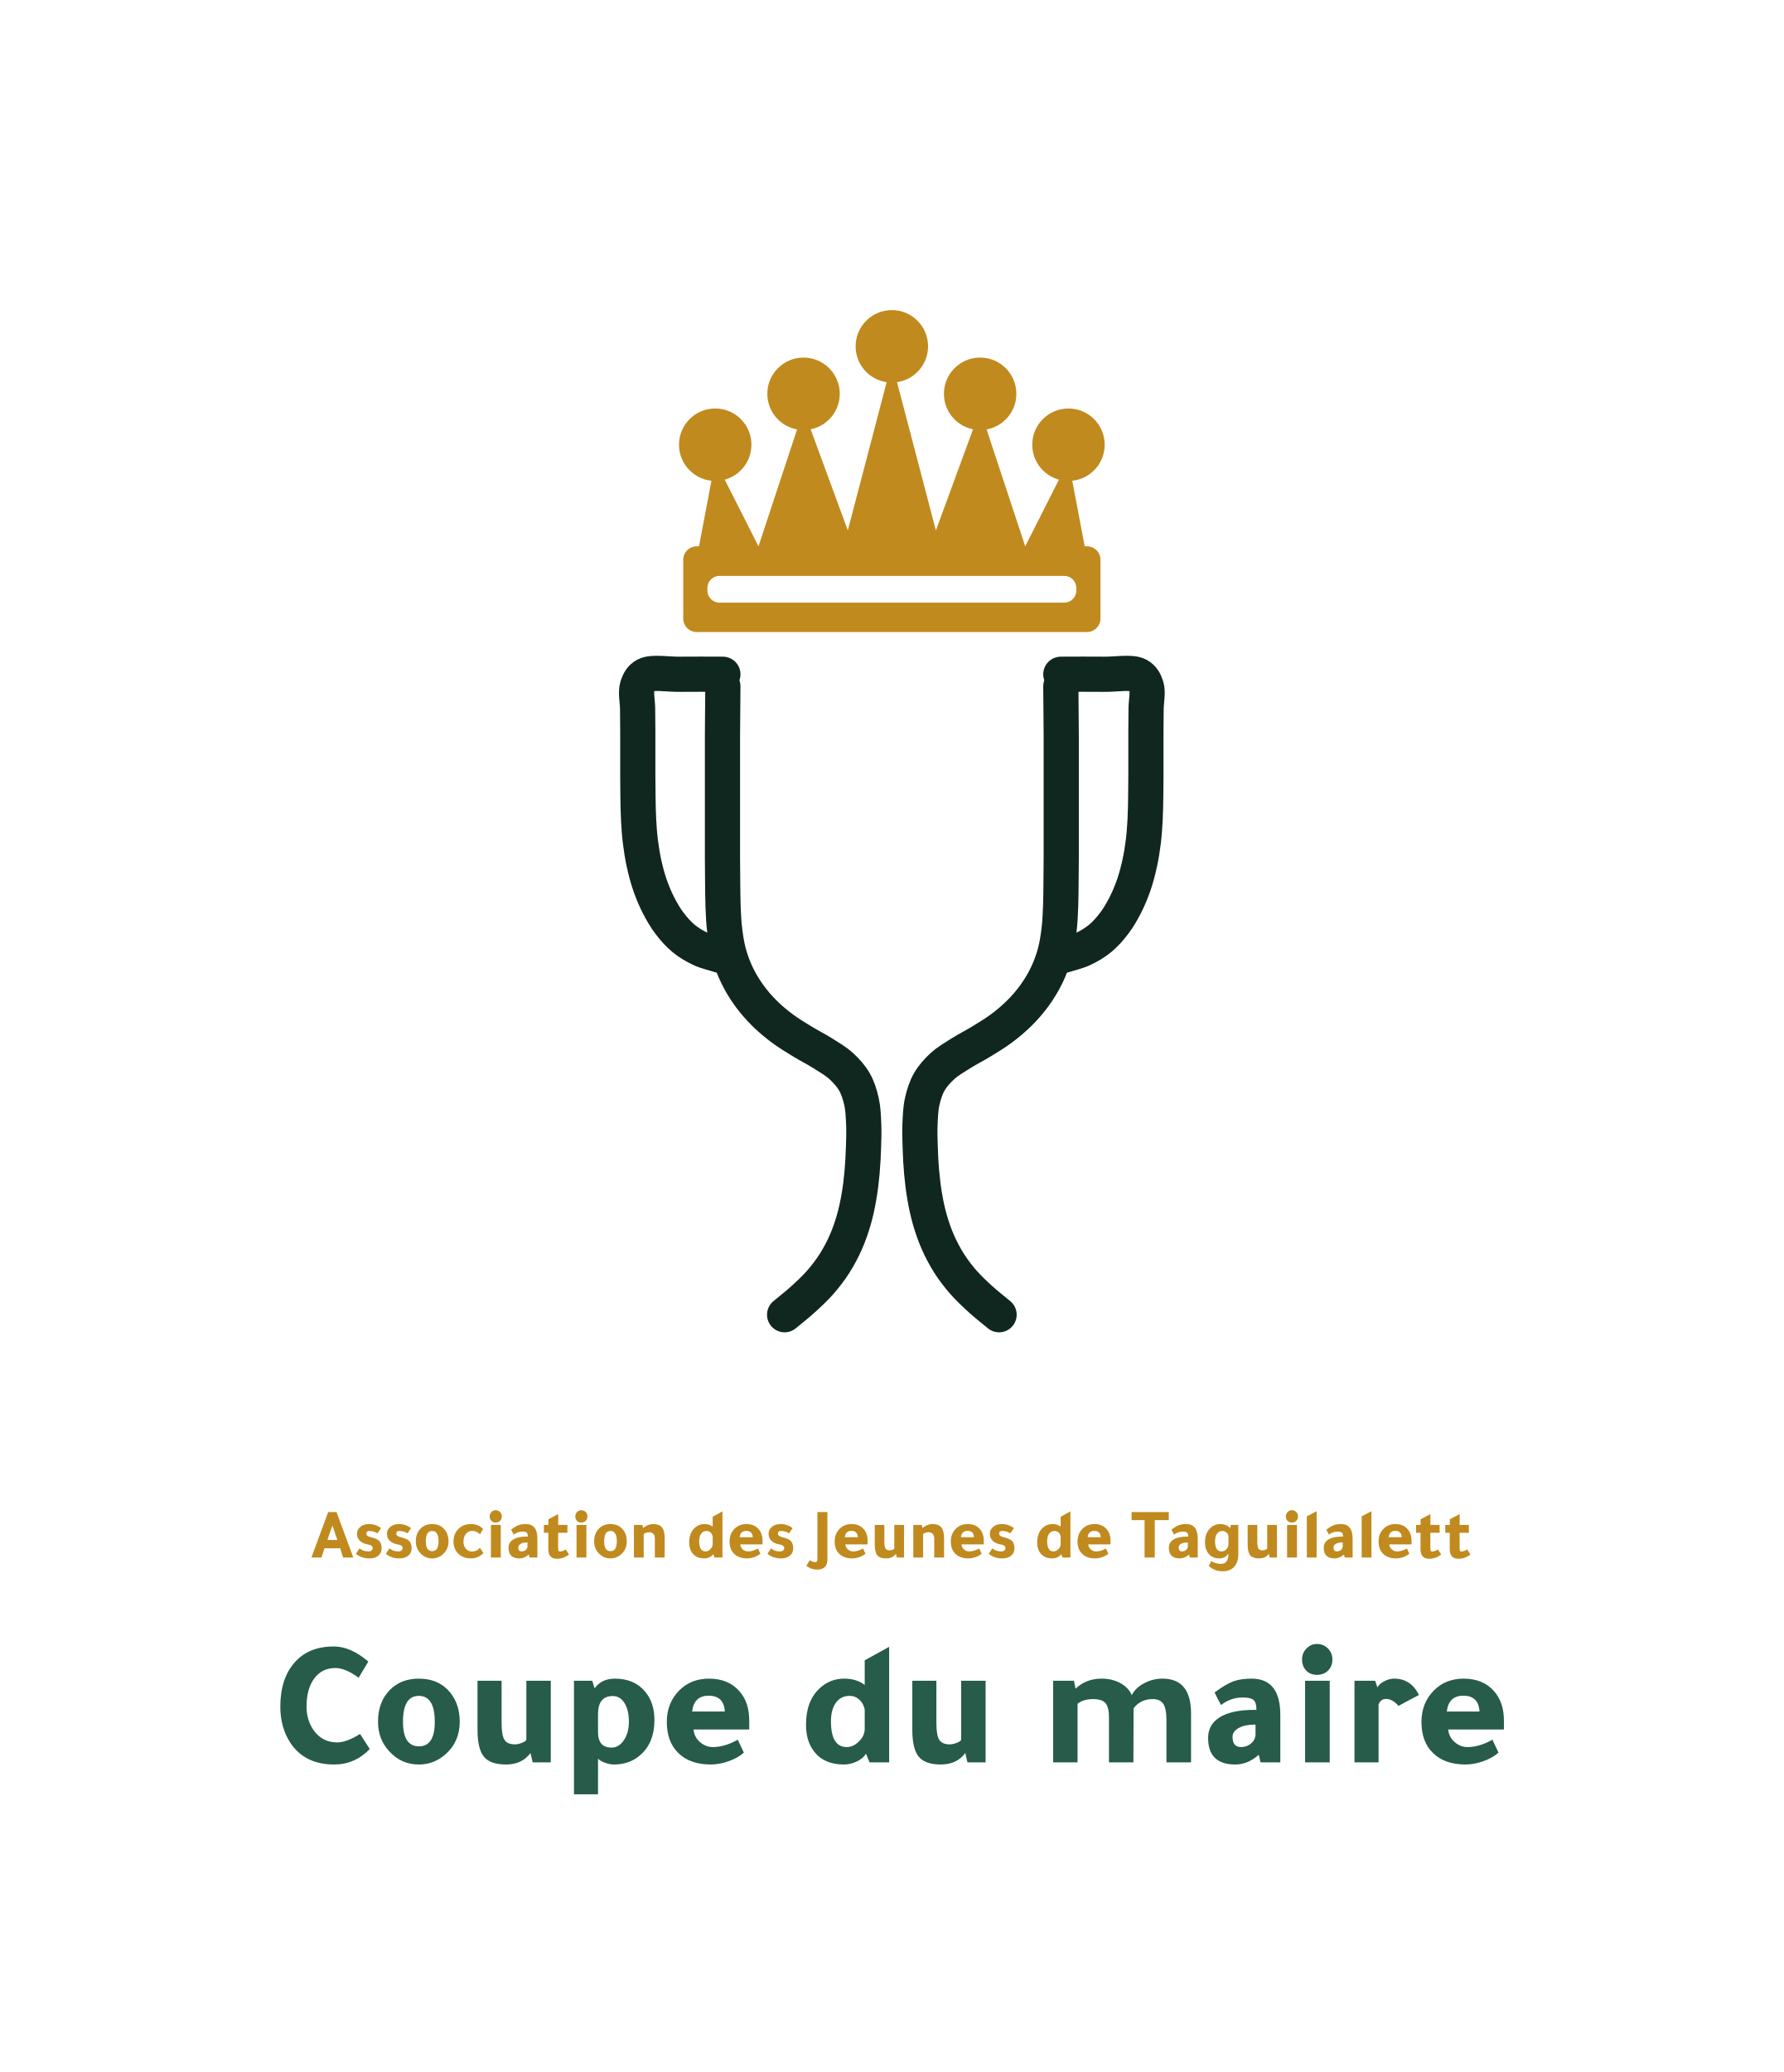
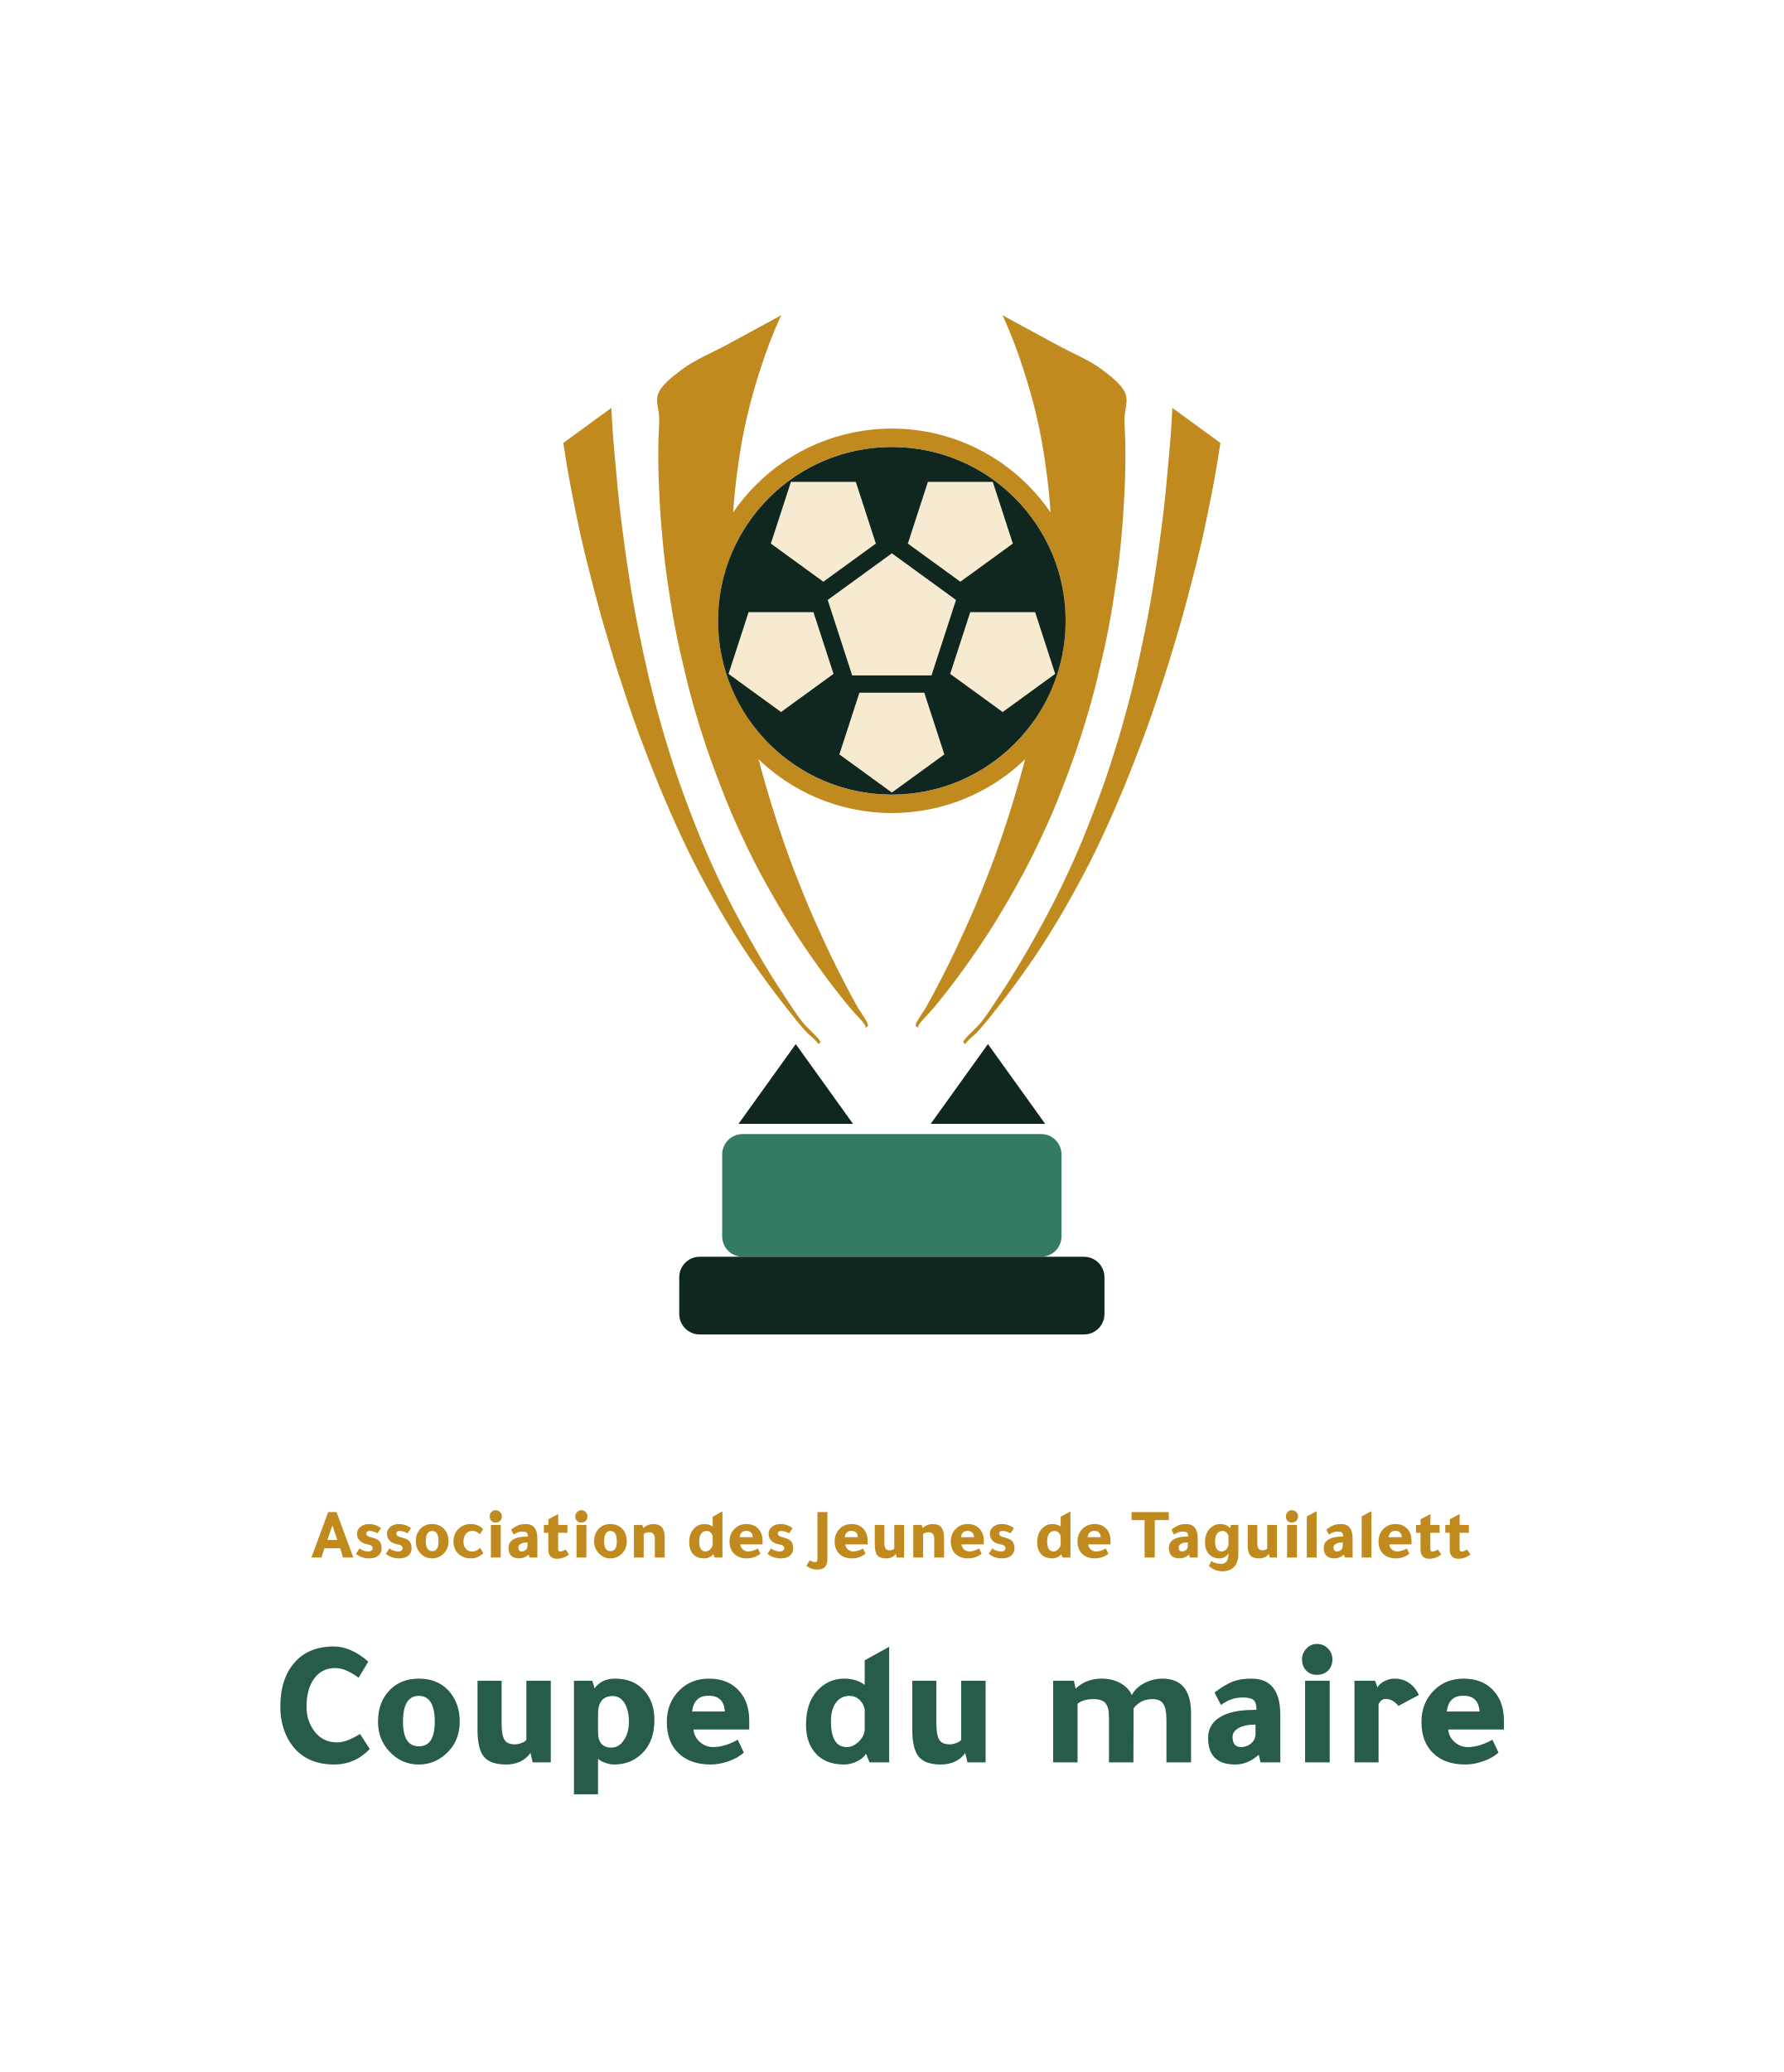
<svg xmlns="http://www.w3.org/2000/svg" viewBox="0 0 834.26 968.88" width="834.26" height="968.88" role="img" aria-label="Coupe du maire de Taguilalett">
  <g transform="translate(161.13 128) scale(1)">
-     <path fill="none" stroke="#10271f" stroke-width="16.46" stroke-linecap="round" stroke-linejoin="round" d="M 176.97,192.94 C 176.94,196.77 176.91,200.6 176.87,204.42 C 176.84,208.22 176.8,212 176.78,215.8 C 176.76,219.62 176.78,223.45 176.78,227.28 C 176.78,231.11 176.78,234.93 176.78,238.76 C 176.78,242.59 176.78,246.42 176.78,250.24 C 176.78,254.04 176.78,257.82 176.78,261.62 C 176.78,265.44 176.76,269.27 176.78,273.1 C 176.8,276.93 176.83,280.77 176.87,284.58 C 176.92,288.36 176.91,292.12 177.06,295.87 C 177.22,299.61 177.36,303.38 177.82,307.06 C 178.27,310.72 178.83,314.38 179.79,317.88 C 180.75,321.34 182.01,324.73 183.55,327.95 C 185.11,331.19 187,334.33 189.11,337.27 C 191.23,340.23 193.66,343.04 196.26,345.64 C 198.87,348.25 201.75,350.66 204.72,352.88 C 207.71,355.12 210.95,357.05 214.13,359 C 217.29,360.94 220.66,362.6 223.73,364.55 C 226.7,366.44 229.8,368.2 232.29,370.48 C 234.7,372.67 236.92,375.15 238.5,377.91 C 240.09,380.67 241.07,383.84 241.79,387.04 C 242.55,390.38 242.67,394 242.83,397.57 C 242.99,401.25 242.86,405.03 242.73,408.77 C 242.61,412.53 242.42,416.3 242.08,420.06 C 241.73,423.83 241.31,427.63 240.66,431.35 C 240.02,435.06 239.26,438.76 238.22,442.36 C 237.18,445.94 235.96,449.49 234.45,452.9 C 232.95,456.3 231.18,459.65 229.19,462.78 C 227.2,465.89 224.94,468.84 222.51,471.62 C 220.05,474.42 217.28,477 214.51,479.52 C 211.73,482.05 208.74,484.35 205.85,486.77" />
-     <path fill="none" stroke="#10271f" stroke-width="16.46" stroke-linecap="round" stroke-linejoin="round" d="M 176.97,187.29 C 170.23,187.29 163.09,187.2 156.74,187.29 C 151.1,187.38 144.03,186.03 140.75,187.76 C 138.67,188.86 137.67,190.78 136.98,192.94 C 136.1,195.69 137.04,199.83 137.08,203.29 C 137.11,206.76 137.15,210.26 137.17,213.73 C 137.19,217.19 137.17,220.62 137.17,224.08 C 137.17,227.55 137.15,231.05 137.17,234.53 C 137.19,237.98 137.2,241.42 137.26,244.87 C 137.33,248.35 137.36,251.86 137.55,255.32 C 137.73,258.75 137.97,262.17 138.39,265.57 C 138.82,268.98 139.35,272.38 140.09,275.73 C 140.82,279.09 141.7,282.47 142.82,285.71 C 143.93,288.93 145.23,292.1 146.77,295.12 C 148.3,298.12 150.02,301.12 152.04,303.77 C 154.01,306.38 156.24,308.9 158.72,310.92 C 161.14,312.9 163.89,314.51 166.71,315.81 C 169.54,317.12 172.67,317.76 175.65,318.73" />
-     <path fill="none" stroke="#10271f" stroke-width="16.46" stroke-linecap="round" stroke-linejoin="round" d="M 335.03,192.94 C 335.06,196.77 335.09,200.6 335.13,204.42 C 335.16,208.22 335.2,212 335.22,215.8 C 335.24,219.62 335.22,223.45 335.22,227.28 C 335.22,231.11 335.22,234.93 335.22,238.76 C 335.22,242.59 335.22,246.42 335.22,250.24 C 335.22,254.04 335.22,257.82 335.22,261.62 C 335.22,265.44 335.24,269.27 335.22,273.1 C 335.2,276.93 335.17,280.77 335.13,284.58 C 335.08,288.36 335.09,292.12 334.94,295.87 C 334.78,299.61 334.64,303.38 334.18,307.06 C 333.73,310.72 333.17,314.38 332.21,317.88 C 331.25,321.34 329.99,324.73 328.45,327.95 C 326.89,331.19 325,334.33 322.89,337.27 C 320.77,340.23 318.34,343.04 315.74,345.64 C 313.13,348.25 310.25,350.66 307.28,352.88 C 304.29,355.12 301.05,357.05 297.87,359 C 294.71,360.94 291.34,362.6 288.27,364.55 C 285.3,366.44 282.2,368.2 279.71,370.48 C 277.3,372.67 275.08,375.15 273.5,377.91 C 271.91,380.67 270.93,383.84 270.21,387.04 C 269.45,390.38 269.33,394 269.17,397.57 C 269.01,401.25 269.14,405.03 269.27,408.77 C 269.39,412.53 269.58,416.3 269.92,420.06 C 270.27,423.83 270.69,427.63 271.34,431.35 C 271.98,435.06 272.74,438.76 273.78,442.36 C 274.82,445.94 276.04,449.49 277.55,452.9 C 279.05,456.3 280.82,459.65 282.81,462.78 C 284.8,465.89 287.06,468.84 289.49,471.62 C 291.95,474.42 294.72,477 297.49,479.52 C 300.27,482.05 303.26,484.35 306.15,486.77" />
-     <path fill="none" stroke="#10271f" stroke-width="16.46" stroke-linecap="round" stroke-linejoin="round" d="M 335.03,187.29 C 341.77,187.29 348.91,187.2 355.26,187.29 C 360.9,187.38 367.97,186.03 371.25,187.76 C 373.33,188.86 374.33,190.78 375.02,192.94 C 375.9,195.69 374.96,199.83 374.92,203.29 C 374.89,206.76 374.85,210.26 374.83,213.73 C 374.81,217.19 374.83,220.62 374.83,224.08 C 374.83,227.55 374.85,231.05 374.83,234.53 C 374.81,237.98 374.8,241.42 374.74,244.87 C 374.67,248.35 374.64,251.86 374.45,255.32 C 374.27,258.75 374.03,262.17 373.61,265.57 C 373.18,268.98 372.65,272.38 371.91,275.73 C 371.18,279.09 370.3,282.47 369.18,285.71 C 368.07,288.93 366.77,292.1 365.23,295.12 C 363.7,298.12 361.98,301.12 359.96,303.77 C 357.99,306.38 355.76,308.9 353.28,310.92 C 350.86,312.9 348.11,314.51 345.29,315.81 C 342.46,317.12 339.33,317.76 336.35,318.73" />
-     <path fill="#c08a1e" d="M 164.74,133.1 L 173.39,87.47 L 193.62,127.46 L 214.7,63.67 L 235.4,120.02 L 256,41.46 L 276.6,120.02 L 297.3,63.67 L 318.38,127.46 L 338.61,87.47 L 347.26,133.1 Z" />
-     <path fill="#c08a1e" d="M 173.39,63.01 a 16.94,16.94 0 1 1 -0.01,0 Z" />
-     <path fill="#c08a1e" d="M 214.7,39.2 a 16.94,16.94 0 1 1 -0.01,0 Z" />
-     <path fill="#c08a1e" d="M 256,17 a 16.94,16.94 0 1 1 -0.01,0 Z" />
-     <path fill="#c08a1e" d="M 297.3,39.2 a 16.94,16.94 0 1 1 -0.01,0 Z" />
-     <path fill="#c08a1e" d="M 338.61,63.01 a 16.94,16.94 0 1 1 -0.01,0 Z" />
-     <path fill="#c08a1e" fill-rule="evenodd" d="M 164.74,127.46 H 347.26 A 6.3,6.3 0 0 1 353.57,133.76 V 161.23 A 6.3,6.3 0 0 1 347.26,167.54 H 164.74 A 6.3,6.3 0 0 1 158.43,161.23 V 133.76 A 6.3,6.3 0 0 1 164.74,127.46 Z M 175.37,141.29 A 5.65,5.65 0 0 0 169.72,146.93 V 148.15 A 5.65,5.65 0 0 0 175.37,153.8 H 336.63 A 5.65,5.65 0 0 0 342.28,148.15 V 146.93 A 5.65,5.65 0 0 0 336.63,141.29 Z" />
+     <path fill="#c08a1e" d="M 125.96,61.9 L 102.34,79.11 C 102.95,82.93 103.51,86.76 104.16,90.58 C 104.81,94.41 105.53,98.23 106.26,102.06 C 107,105.88 107.76,109.71 108.56,113.53 C 109.36,117.36 110.17,121.18 111.04,125 C 111.92,128.83 112.86,132.66 113.82,136.48 C 114.77,140.31 115.78,144.13 116.78,147.95 C 117.79,151.78 118.77,155.61 119.84,159.43 C 120.91,163.26 122.06,167.08 123.19,170.9 C 124.32,174.73 125.44,178.56 126.63,182.37 C 127.83,186.21 129.1,190.03 130.36,193.85 C 131.62,197.68 132.86,201.51 134.18,205.32 C 135.51,209.15 136.88,212.98 138.29,216.8 C 139.72,220.63 141.2,224.45 142.69,228.27 C 144.19,232.1 145.71,235.93 147.28,239.75 C 148.86,243.58 150.49,247.4 152.16,251.22 C 153.84,255.05 155.54,258.88 157.32,262.69 C 159.11,266.53 160.95,270.36 162.87,274.17 C 164.8,278.01 166.83,281.83 168.89,285.64 C 170.97,289.48 173.09,293.31 175.3,297.12 C 177.52,300.96 179.81,304.79 182.18,308.59 C 184.59,312.44 187.06,316.26 189.64,320.06 C 192.26,323.91 194.98,327.74 197.77,331.54 C 200.59,335.39 203.47,339.22 206.47,343.01 C 209.52,346.87 213.35,351.75 215.94,354.49 C 217.52,356.17 218.99,357.23 220.05,358.31 C 220.76,359.04 221.2,359.59 221.77,360.22 C 222.02,359.9 222.55,359.74 222.53,359.27 C 222.49,357.73 216.71,353.13 214.02,349.71 C 211.22,346.13 208.65,342.08 206.09,338.23 C 203.55,334.43 201.1,330.6 198.73,326.76 C 196.38,322.95 194.14,319.12 191.94,315.28 C 189.75,311.47 187.61,307.65 185.53,303.81 C 183.47,300 181.44,296.18 179.51,292.33 C 177.59,288.53 175.75,284.7 173.96,280.86 C 172.18,277.05 170.44,273.23 168.8,269.39 C 167.16,265.58 165.63,261.75 164.11,257.91 C 162.6,254.1 161.13,250.27 159.71,246.44 C 158.3,242.62 156.91,238.8 155.6,234.96 C 154.3,231.15 153.07,227.32 151.87,223.49 C 150.68,219.67 149.53,215.85 148.43,212.02 C 147.33,208.2 146.28,204.37 145.27,200.54 C 144.27,196.72 143.32,192.9 142.41,189.07 C 141.5,185.25 140.65,181.42 139.82,177.59 C 139,173.77 138.2,169.95 137.43,166.12 C 136.67,162.3 135.92,158.47 135.24,154.65 C 134.55,150.82 133.93,147 133.32,143.17 C 132.72,139.35 132.14,135.52 131.6,131.7 C 131.06,127.87 130.57,124.05 130.07,120.22 C 129.58,116.4 129.07,112.58 128.64,108.75 C 128.21,104.93 127.86,101.1 127.49,97.27 C 127.12,93.45 126.77,89.63 126.44,85.8 C 126.1,81.98 125.75,78.15 125.48,74.33 C 125.21,70.5 125.04,66.68 124.81,62.85 Z" />
+     <path fill="#c08a1e" d="M 204.37,19.35 C 202.9,20.14 201.98,20.64 199.97,21.74 C 195.55,24.13 185.86,29.38 178.84,33.21 C 171.84,37.03 163.54,40.4 157.9,44.69 C 153.27,48.2 148.32,51.96 146.71,56.16 C 145.35,59.71 147.17,63.81 147.19,67.63 C 147.2,71.46 146.87,75.28 146.8,79.11 C 146.74,82.93 146.74,86.76 146.8,90.58 C 146.87,94.41 147.01,98.23 147.19,102.06 C 147.36,105.88 147.59,109.71 147.86,113.53 C 148.13,117.36 148.45,121.18 148.81,125 C 149.18,128.83 149.58,132.66 150.06,136.48 C 150.53,140.31 151.11,144.13 151.68,147.95 C 152.26,151.78 152.83,155.61 153.5,159.43 C 154.17,163.26 154.9,167.08 155.7,170.9 C 156.5,174.73 157.39,178.55 158.28,182.37 C 159.17,186.2 160.07,190.03 161.05,193.85 C 162.04,197.68 163.09,201.51 164.21,205.32 C 165.32,209.16 166.51,212.98 167.75,216.8 C 168.99,220.63 170.3,224.46 171.67,228.27 C 173.04,232.11 174.49,235.93 175.97,239.75 C 177.45,243.58 178.94,247.41 180.56,251.22 C 182.19,255.06 183.94,258.88 185.72,262.69 C 187.51,266.53 189.33,270.36 191.27,274.17 C 193.22,278.01 195.28,281.83 197.39,285.64 C 199.51,289.48 201.72,293.31 203.98,297.12 C 206.27,300.96 208.61,304.79 211.06,308.59 C 213.55,312.44 216.14,316.26 218.8,320.06 C 221.5,323.91 224.25,327.74 227.12,331.54 C 230.05,335.39 233.31,339.49 236.21,343.01 C 238.76,346.11 243.02,350.12 243.57,351.62 C 243.73,352.05 243.57,352.25 243.57,352.57 C 243.98,352.25 244.7,352.18 244.81,351.62 C 245.12,350.13 241.29,345.4 239.46,342.06 C 237.47,338.42 235.32,334.42 233.34,330.58 C 231.37,326.77 229.46,322.94 227.6,319.11 C 225.76,315.3 223.99,311.47 222.25,307.63 C 220.51,303.82 218.81,300 217.18,296.16 C 215.56,292.35 214.01,288.52 212.49,284.69 C 210.98,280.87 209.5,277.05 208.1,273.21 C 206.7,269.4 205.37,265.57 204.08,261.74 C 202.79,257.92 201.55,254.09 200.35,250.26 C 199.16,246.45 198.01,242.62 196.91,238.79 C 195.81,234.97 194.74,231.15 193.75,227.31 C 192.77,223.5 191.84,219.67 190.98,215.84 C 190.12,212.02 189.34,208.2 188.59,204.37 C 187.84,200.55 187.14,196.72 186.49,192.89 C 185.83,189.07 185.21,185.25 184.67,181.42 C 184.13,177.6 183.65,173.77 183.24,169.94 C 182.82,166.12 182.49,162.3 182.18,158.47 C 181.88,154.65 181.59,150.82 181.42,147 C 181.24,143.17 181.16,139.35 181.13,135.52 C 181.1,131.7 181.13,127.87 181.23,124.05 C 181.32,120.22 181.47,116.4 181.71,112.57 C 181.94,108.75 182.26,104.92 182.66,101.1 C 183.06,97.27 183.55,93.45 184.1,89.63 C 184.64,85.8 185.21,81.97 185.91,78.15 C 186.61,74.32 187.41,70.49 188.3,66.68 C 189.2,62.84 190.19,59.02 191.27,55.2 C 192.35,51.37 193.55,47.54 194.8,43.73 C 196.07,39.89 197.36,36.06 198.82,32.25 C 200.29,28.41 202.66,22.77 203.6,20.78 C 203.94,20.06 204.11,19.82 204.37,19.35 Z" />
+     <path fill="#c08a1e" d="M 386.04,61.9 L 409.66,79.11 C 409.05,82.93 408.49,86.76 407.84,90.58 C 407.19,94.41 406.47,98.23 405.74,102.06 C 405,105.88 404.24,109.71 403.44,113.53 C 402.64,117.36 401.83,121.18 400.96,125 C 400.08,128.83 399.14,132.66 398.18,136.48 C 397.23,140.31 396.22,144.13 395.22,147.95 C 394.21,151.78 393.23,155.61 392.16,159.43 C 391.09,163.26 389.94,167.08 388.81,170.9 C 387.68,174.73 386.56,178.56 385.37,182.37 C 384.17,186.21 382.9,190.03 381.64,193.85 C 380.38,197.68 379.14,201.51 377.82,205.32 C 376.49,209.15 375.12,212.98 373.71,216.8 C 372.28,220.63 370.8,224.45 369.31,228.27 C 367.81,232.1 366.29,235.93 364.72,239.75 C 363.14,243.58 361.51,247.4 359.84,251.22 C 358.16,255.05 356.46,258.88 354.68,262.69 C 352.89,266.53 351.05,270.36 349.13,274.17 C 347.2,278.01 345.17,281.83 343.11,285.64 C 341.03,289.48 338.91,293.31 336.7,297.12 C 334.48,300.96 332.19,304.79 329.82,308.59 C 327.41,312.44 324.94,316.26 322.36,320.06 C 319.74,323.91 317.02,327.74 314.23,331.54 C 311.41,335.39 308.53,339.22 305.53,343.01 C 302.48,346.87 298.65,351.75 296.06,354.49 C 294.48,356.17 293.01,357.23 291.95,358.31 C 291.24,359.04 290.8,359.59 290.23,360.22 C 289.98,359.9 289.45,359.74 289.47,359.27 C 289.51,357.73 295.29,353.13 297.98,349.71 C 300.78,346.13 303.35,342.08 305.91,338.23 C 308.45,334.43 310.9,330.6 313.27,326.76 C 315.62,322.95 317.86,319.12 320.06,315.28 C 322.25,311.47 324.39,307.65 326.47,303.81 C 328.53,300 330.56,296.18 332.49,292.33 C 334.41,288.53 336.25,284.7 338.04,280.86 C 339.82,277.05 341.56,273.23 343.2,269.39 C 344.84,265.58 346.37,261.75 347.89,257.91 C 349.4,254.1 350.87,250.27 352.29,246.44 C 353.7,242.62 355.09,238.8 356.4,234.96 C 357.7,231.15 358.93,227.32 360.13,223.49 C 361.32,219.67 362.47,215.85 363.57,212.02 C 364.67,208.2 365.72,204.37 366.73,200.54 C 367.73,196.72 368.68,192.9 369.59,189.07 C 370.5,185.25 371.35,181.42 372.18,177.59 C 373,173.77 373.8,169.95 374.57,166.12 C 375.33,162.3 376.08,158.47 376.76,154.65 C 377.45,150.82 378.07,147 378.68,143.17 C 379.28,139.35 379.86,135.52 380.4,131.7 C 380.94,127.87 381.43,124.05 381.93,120.22 C 382.42,116.4 382.93,112.58 383.36,108.75 C 383.79,104.93 384.14,101.1 384.51,97.27 C 384.88,93.45 385.23,89.63 385.56,85.8 C 385.9,81.98 386.25,78.15 386.52,74.33 C 386.79,70.5 386.96,66.68 387.19,62.85 Z" />
+     <path fill="#c08a1e" d="M 307.63,19.35 C 309.1,20.14 310.02,20.64 312.03,21.74 C 316.45,24.13 326.14,29.38 333.16,33.21 C 340.16,37.03 348.46,40.4 354.1,44.69 C 358.73,48.2 363.68,51.96 365.29,56.16 C 366.65,59.71 364.83,63.81 364.81,67.63 C 364.8,71.46 365.13,75.28 365.2,79.11 C 365.26,82.93 365.26,86.76 365.2,90.58 C 365.13,94.41 364.99,98.23 364.81,102.06 C 364.64,105.88 364.41,109.71 364.14,113.53 C 363.87,117.36 363.55,121.18 363.19,125 C 362.82,128.83 362.42,132.66 361.94,136.48 C 361.47,140.31 360.89,144.13 360.32,147.95 C 359.74,151.78 359.17,155.61 358.5,159.43 C 357.83,163.26 357.1,167.08 356.3,170.9 C 355.5,174.73 354.61,178.55 353.72,182.37 C 352.83,186.2 351.93,190.03 350.95,193.85 C 349.96,197.68 348.91,201.51 347.79,205.32 C 346.68,209.16 345.49,212.98 344.25,216.8 C 343.01,220.63 341.7,224.46 340.33,228.27 C 338.96,232.11 337.51,235.93 336.03,239.75 C 334.55,243.58 333.06,247.41 331.44,251.22 C 329.81,255.06 328.06,258.88 326.28,262.69 C 324.49,266.53 322.67,270.36 320.73,274.17 C 318.78,278.01 316.72,281.83 314.61,285.64 C 312.49,289.48 310.28,293.31 308.02,297.12 C 305.73,300.96 303.39,304.79 300.94,308.59 C 298.45,312.44 295.86,316.26 293.2,320.06 C 290.5,323.91 287.75,327.74 284.88,331.54 C 281.95,335.39 278.69,339.49 275.79,343.01 C 273.24,346.11 268.98,350.12 268.43,351.62 C 268.27,352.05 268.43,352.25 268.43,352.57 C 268.02,352.25 267.3,352.18 267.19,351.62 C 266.88,350.13 270.71,345.4 272.54,342.06 C 274.53,338.42 276.68,334.42 278.66,330.58 C 280.63,326.77 282.54,322.94 284.4,319.11 C 286.24,315.3 288.01,311.47 289.75,307.63 C 291.49,303.82 293.19,300 294.82,296.16 C 296.44,292.35 297.99,288.52 299.51,284.69 C 301.02,280.87 302.5,277.05 303.9,273.21 C 305.3,269.4 306.63,265.57 307.92,261.74 C 309.21,257.92 310.45,254.09 311.65,250.26 C 312.84,246.45 313.99,242.62 315.09,238.79 C 316.19,234.97 317.26,231.15 318.25,227.31 C 319.23,223.5 320.16,219.67 321.02,215.84 C 321.88,212.02 322.66,208.2 323.41,204.37 C 324.16,200.55 324.86,196.72 325.51,192.89 C 326.17,189.07 326.79,185.25 327.33,181.42 C 327.87,177.6 328.35,173.77 328.76,169.94 C 329.18,166.12 329.51,162.3 329.82,158.47 C 330.12,154.65 330.41,150.82 330.58,147 C 330.76,143.17 330.84,139.35 330.87,135.52 C 330.9,131.7 330.87,127.87 330.77,124.05 C 330.68,120.22 330.53,116.4 330.29,112.57 C 330.06,108.75 329.74,104.92 329.34,101.1 C 328.94,97.27 328.45,93.45 327.9,89.63 C 327.36,85.8 326.79,81.97 326.09,78.15 C 325.39,74.32 324.59,70.49 323.7,66.68 C 322.8,62.84 321.81,59.02 320.73,55.2 C 319.65,51.37 318.45,47.54 317.2,43.73 C 315.93,39.89 314.64,36.06 313.18,32.25 C 311.71,28.41 309.34,22.77 308.4,20.78 C 308.06,20.06 307.89,19.82 307.63,19.35 Z" />
+     <path fill="#c08a1e" fill-rule="evenodd" d="M 256,72.41 a 89.88,89.88 0 1 1 -0.01,0 Z M 256,81.02 a 81.27,81.27 0 1 0 0.01,0 Z" />
+     <path fill="#f6ead0" d="M 256,81.02 a 81.27,81.27 0 1 1 -0.01,0 Z" />
+     <path fill="#10271f" fill-rule="evenodd" d="M 256,81.02 a 81.27,81.27 0 1 1 -0.01,0 Z M 256,130.74 L 286.01,152.54 L 274.55,187.82 L 237.45,187.82 L 225.99,152.54 Z M 256,242.61 L 231.45,224.77 L 240.83,195.91 L 271.17,195.91 L 280.55,224.77 Z M 179.61,187.11 L 188.99,158.25 L 219.34,158.25 L 228.72,187.11 L 204.17,204.95 Z M 208.79,97.32 L 239.14,97.32 L 248.52,126.18 L 223.96,144.02 L 199.41,126.18 Z M 303.21,97.32 L 312.59,126.18 L 288.04,144.02 L 263.48,126.18 L 272.86,97.32 Z M 332.39,187.11 L 307.83,204.95 L 283.28,187.11 L 292.66,158.25 L 323.01,158.25 Z" />
+     <path fill="#10271f" d="M 184.29,397.51 L 237.83,397.51 L 211.06,360.22 Z" />
+     <path fill="#10271f" d="M 327.71,397.51 L 274.17,397.51 L 300.94,360.22 Z" />
+     <path fill="#357a62" d="M 186.2,402.29 H 325.8 A 9.56,9.56 0 0 1 335.36,411.86 V 450.1 A 9.56,9.56 0 0 1 325.8,459.67 H 186.2 A 9.56,9.56 0 0 1 176.64,450.1 V 411.86 A 9.56,9.56 0 0 1 186.2,402.29 Z" />
+     <path fill="#10271f" d="M 166.12,459.67 H 345.88 A 9.56,9.56 0 0 1 355.44,469.23 V 486.44 A 9.56,9.56 0 0 1 345.88,496 H 166.12 A 9.56,9.56 0 0 1 156.56,486.44 V 469.23 A 9.56,9.56 0 0 1 166.12,459.67 Z" />
  </g>
  <g transform="translate(128 701.44)">
    <path d="M7.93,-21.27L11.83,-21.27L19.69,0L14.88,0Q14.31,-1.65 13.54,-4.33L6.18,-4.33Q5.41,-1.95 4.77,0L0.07,0L7.93,-21.27ZM9.91,-15.02Q9.17,-12.97 7.56,-8.23L12.2,-8.23Q10.75,-12.43 9.91,-15.02Z M20.9,-1.75L22.58,-4.3Q24.23,-2.86 26.78,-2.86Q27.62,-2.86 28.17,-3.29Q28.73,-3.73 28.73,-4.4Q28.73,-5.75 26.54,-6.12Q24.09,-6.52 22.75,-7.83Q21.4,-9.14 21.4,-11.12Q21.4,-13.07 22.98,-14.36Q24.56,-15.66 26.95,-15.66Q30.21,-15.66 32.66,-13.74L30.98,-11.32Q29.33,-12.43 27.18,-12.43Q25.77,-12.43 25.77,-11.19Q25.77,-10.01 27.75,-9.54Q30.51,-8.87 31.48,-8.03Q32.93,-6.82 32.93,-4.33Q32.93,-2.18 31.38,-0.89Q29.84,0.4 27.22,0.4Q23.45,0.4 20.9,-1.75Z M34.91,-1.75L36.59,-4.3Q38.24,-2.86 40.79,-2.86Q41.63,-2.86 42.18,-3.29Q42.74,-3.73 42.74,-4.4Q42.74,-5.75 40.56,-6.12Q38.1,-6.52 36.76,-7.83Q35.41,-9.14 35.41,-11.12Q35.41,-13.07 36.99,-14.36Q38.57,-15.66 40.96,-15.66Q44.22,-15.66 46.67,-13.74L44.99,-11.32Q43.34,-12.43 41.19,-12.43Q39.78,-12.43 39.78,-11.19Q39.78,-10.01 41.76,-9.54Q44.52,-8.87 45.49,-8.03Q46.94,-6.82 46.94,-4.33Q46.94,-2.18 45.39,-0.89Q43.85,0.4 41.23,0.4Q37.46,0.4 34.91,-1.75Z M56.55,-15.66Q60.35,-15.66 62.46,-13Q64.21,-10.82 64.21,-7.59Q64.21,-3.86 61.56,-1.51Q59.4,0.4 56.55,0.4Q53.26,0.4 51,-2.08Q48.92,-4.33 48.92,-7.59Q48.92,-11.32 51.17,-13.57Q53.26,-15.66 56.55,-15.66ZM53.59,-7.59Q53.59,-2.99 56.58,-2.99Q59.54,-2.99 59.54,-7.59Q59.54,-12.43 56.55,-12.43Q53.59,-12.43 53.59,-7.59Z M80.37,-13.34L78.96,-10.89Q77.25,-12.47 75.26,-12.47Q73.48,-12.47 72.34,-11.07Q71.2,-9.68 71.2,-7.46Q71.2,-5.41 72.31,-4.12Q73.42,-2.82 75.16,-2.82Q77.38,-2.82 78.93,-4.54L80.51,-2.05Q77.99,0.4 74.76,0.4Q70.83,0.4 68.51,-2.08Q66.53,-4.27 66.53,-7.56Q66.53,-11.26 69.08,-13.61Q71.33,-15.66 74.56,-15.66Q78.25,-15.66 80.37,-13.34Z M88.64,-15.25L88.64,0L84.03,0L84.03,-15.25L88.64,-15.25ZM86.22,-16.36Q85.01,-16.36 84.24,-17.17Q83.46,-17.98 83.46,-19.25Q83.46,-20.43 84.29,-21.29Q85.11,-22.14 86.22,-22.14Q87.46,-22.14 88.3,-21.3Q89.14,-20.46 89.14,-19.25Q89.14,-17.98 88.33,-17.17Q87.53,-16.36 86.22,-16.36Z M105.77,0L102.08,0L101.74,-1.41Q101.67,-1.38 101.54,-1.24Q99.59,0.4 97.34,0.4Q92.27,0.4 92.27,-4.57Q92.27,-7.02 94.35,-8.37Q96.57,-9.81 100.87,-9.81L101.3,-9.81L101.3,-9.84Q101.3,-11.19 100.77,-11.66Q100.23,-12.13 98.72,-12.13Q96.5,-12.13 94.68,-10.72Q94.01,-11.93 93.48,-13.07Q95.56,-14.62 96.95,-15.14Q98.35,-15.66 100.4,-15.66Q105.77,-15.66 105.77,-8.87L105.77,0ZM101.14,-7.06L100.9,-7.06Q99.12,-7.06 97.98,-6.42Q96.84,-5.78 96.84,-4.77Q96.84,-2.86 98.41,-2.86Q99.49,-2.86 100.26,-3.49Q101.04,-4.13 101.14,-5.11L101.14,-7.06Z M119.04,-3.76L120.56,-1.44Q118,0.57 114.95,0.57Q110.88,0.57 110.88,-3.93L110.88,-11.59L108.8,-11.59L108.8,-15.25L110.91,-15.25L110.91,-17.88Q112.9,-18.95 115.52,-20.33L115.52,-15.25L119.82,-15.25L119.82,-11.59L115.48,-11.59L115.48,-4.37Q115.48,-3.43 115.68,-3.12Q115.89,-2.82 116.46,-2.82Q117.4,-2.82 119.04,-3.76Z M128.69,-15.25L128.69,0L124.08,0L124.08,-15.25L128.69,-15.25ZM126.27,-16.36Q125.06,-16.36 124.29,-17.17Q123.51,-17.98 123.51,-19.25Q123.51,-20.43 124.34,-21.29Q125.16,-22.14 126.27,-22.14Q127.51,-22.14 128.35,-21.3Q129.19,-20.46 129.19,-19.25Q129.19,-17.98 128.39,-17.17Q127.58,-16.36 126.27,-16.36Z M139.94,-15.66Q143.74,-15.66 145.86,-13Q147.6,-10.82 147.6,-7.59Q147.6,-3.86 144.95,-1.51Q142.8,0.4 139.94,0.4Q136.65,0.4 134.4,-2.08Q132.32,-4.33 132.32,-7.59Q132.32,-11.32 134.57,-13.57Q136.65,-15.66 139.94,-15.66ZM136.99,-7.59Q136.99,-2.99 139.98,-2.99Q142.93,-2.99 142.93,-7.59Q142.93,-12.43 139.94,-12.43Q136.99,-12.43 136.99,-7.59Z M155.33,-13.78Q155.97,-14.55 157.33,-15.1Q158.69,-15.66 159.87,-15.66Q162.79,-15.66 164.05,-14.11Q165.31,-12.57 165.31,-8.94L165.31,0L160.71,0L160.71,-8.77Q160.71,-11.83 157.99,-11.83Q157.28,-11.83 156.53,-11.56Q155.77,-11.29 155.5,-10.95L155.5,0L150.93,0L150.93,-15.25L154.83,-15.25L155.33,-13.78Z M187.76,-14.48L187.76,-19.08L192.33,-21.6L192.33,0L188.66,0L187.99,-1.61Q187.49,-0.74 186.3,-0.17Q185.1,0.4 183.86,0.4Q180.2,0.4 178.32,-1.98Q176.77,-3.93 176.77,-7.02Q176.77,-11.52 179.36,-13.88Q181.27,-15.66 183.93,-15.66Q186.21,-15.66 187.76,-14.48ZM187.76,-9.88Q187.52,-11.02 186.75,-11.73Q185.98,-12.43 184.93,-12.43Q183.29,-12.43 182.36,-11.16Q181.44,-9.88 181.44,-7.66Q181.44,-2.86 184.4,-2.86Q185.57,-2.86 186.61,-3.85Q187.66,-4.84 187.76,-6.08L187.76,-9.88Z M211.08,-6.15L200.66,-6.15Q200.76,-4.77 201.84,-3.81Q202.91,-2.86 204.29,-2.86Q206.47,-2.86 208.92,-4.23L210.07,-1.81Q208.99,-0.84 207.24,-0.22Q205.5,0.4 203.88,0.4Q199.95,0.4 197.77,-1.78Q195.65,-3.86 195.65,-7.56Q195.65,-11.16 198.04,-13.51Q200.22,-15.66 203.55,-15.66Q207.21,-15.66 209.26,-13.27Q211.08,-11.19 211.08,-7.83L211.08,-6.15ZM200.39,-9.51L206.51,-9.51Q206.34,-12.47 203.48,-12.47Q200.73,-12.47 200.39,-9.51Z M213.39,-1.75L215.07,-4.3Q216.72,-2.86 219.27,-2.86Q220.11,-2.86 220.67,-3.29Q221.22,-3.73 221.22,-4.4Q221.22,-5.75 219.04,-6.12Q216.59,-6.52 215.24,-7.83Q213.9,-9.14 213.9,-11.12Q213.9,-13.07 215.48,-14.36Q217.06,-15.66 219.44,-15.66Q222.7,-15.66 225.15,-13.74L223.47,-11.32Q221.83,-12.43 219.68,-12.43Q218.27,-12.43 218.27,-11.19Q218.27,-10.01 220.25,-9.54Q223,-8.87 223.98,-8.03Q225.42,-6.82 225.42,-4.33Q225.42,-2.18 223.88,-0.89Q222.33,0.4 219.71,0.4Q215.95,0.4 213.39,-1.75Z M241.42,-21.27L241.42,0.77Q241.42,5.64 236.68,5.64Q233.86,5.64 231.57,3.86L233.15,1.24Q234.53,2.15 235.77,2.15Q236.75,2.15 236.75,0.54L236.75,-21.27L241.42,-21.27Z M260.23,-6.15L249.82,-6.15Q249.92,-4.77 250.99,-3.81Q252.07,-2.86 253.44,-2.86Q255.63,-2.86 258.08,-4.23L259.22,-1.81Q258.15,-0.84 256.4,-0.22Q254.65,0.4 253.04,0.4Q249.11,0.4 246.93,-1.78Q244.81,-3.86 244.81,-7.56Q244.81,-11.16 247.2,-13.51Q249.38,-15.66 252.71,-15.66Q256.37,-15.66 258.42,-13.27Q260.23,-11.19 260.23,-7.83L260.23,-6.15ZM249.55,-9.51L255.66,-9.51Q255.49,-12.47 252.64,-12.47Q249.88,-12.47 249.55,-9.51Z M273.47,-1.75Q271.89,0.4 268.9,0.4Q265.94,0.4 264.75,-1.06Q263.56,-2.52 263.56,-6.12L263.56,-15.25L268.06,-15.25L268.06,-7.36Q268.06,-5.07 268.6,-4.22Q269.14,-3.36 270.58,-3.36Q271.12,-3.36 271.86,-3.65Q272.6,-3.93 272.7,-4.23L272.7,-15.25L277.27,-15.25L277.27,0L273.87,0L273.47,-1.75Z M286,-13.78Q286.64,-14.55 288,-15.1Q289.36,-15.66 290.54,-15.66Q293.46,-15.66 294.72,-14.11Q295.98,-12.57 295.98,-8.94L295.98,0L291.38,0L291.38,-8.77Q291.38,-11.83 288.66,-11.83Q287.95,-11.83 287.2,-11.56Q286.44,-11.29 286.17,-10.95L286.17,0L281.6,0L281.6,-15.25L285.5,-15.25L286,-13.78Z M314.56,-6.15L304.15,-6.15Q304.25,-4.77 305.32,-3.81Q306.4,-2.86 307.78,-2.86Q309.96,-2.86 312.41,-4.23L313.56,-1.81Q312.48,-0.84 310.73,-0.22Q308.99,0.4 307.37,0.4Q303.44,0.4 301.26,-1.78Q299.14,-3.86 299.14,-7.56Q299.14,-11.16 301.53,-13.51Q303.71,-15.66 307.04,-15.66Q310.7,-15.66 312.75,-13.27Q314.56,-11.19 314.56,-7.83L314.56,-6.15ZM303.88,-9.51L309.99,-9.51Q309.83,-12.47 306.97,-12.47Q304.21,-12.47 303.88,-9.51Z M316.88,-1.75L318.56,-4.3Q320.21,-2.86 322.76,-2.86Q323.6,-2.86 324.16,-3.29Q324.71,-3.73 324.71,-4.4Q324.71,-5.75 322.53,-6.12Q320.07,-6.52 318.73,-7.83Q317.39,-9.14 317.39,-11.12Q317.39,-13.07 318.96,-14.36Q320.54,-15.66 322.93,-15.66Q326.19,-15.66 328.64,-13.74L326.96,-11.32Q325.32,-12.43 323.16,-12.43Q321.75,-12.43 321.75,-11.19Q321.75,-10.01 323.74,-9.54Q326.49,-8.87 327.47,-8.03Q328.91,-6.82 328.91,-4.33Q328.91,-2.18 327.36,-0.89Q325.82,0.4 323.2,0.4Q319.44,0.4 316.88,-1.75Z M350.52,-14.48L350.52,-19.08L355.08,-21.6L355.08,0L351.42,0L350.75,-1.61Q350.25,-0.74 349.05,-0.17Q347.86,0.4 346.62,0.4Q342.96,0.4 341.07,-1.98Q339.53,-3.93 339.53,-7.02Q339.53,-11.52 342.12,-13.88Q344.03,-15.66 346.68,-15.66Q348.97,-15.66 350.52,-14.48ZM350.52,-9.88Q350.28,-11.02 349.51,-11.73Q348.73,-12.43 347.69,-12.43Q346.05,-12.43 345.12,-11.16Q344.2,-9.88 344.2,-7.66Q344.2,-2.86 347.16,-2.86Q348.33,-2.86 349.37,-3.85Q350.41,-4.84 350.52,-6.08L350.52,-9.88Z M373.83,-6.15L363.42,-6.15Q363.52,-4.77 364.59,-3.81Q365.67,-2.86 367.05,-2.86Q369.23,-2.86 371.68,-4.23L372.83,-1.81Q371.75,-0.84 370,-0.22Q368.26,0.4 366.64,0.4Q362.71,0.4 360.53,-1.78Q358.41,-3.86 358.41,-7.56Q358.41,-11.16 360.8,-13.51Q362.98,-15.66 366.31,-15.66Q369.97,-15.66 372.02,-13.27Q373.83,-11.19 373.83,-7.83L373.83,-6.15ZM363.15,-9.51L369.26,-9.51Q369.1,-12.47 366.24,-12.47Q363.48,-12.47 363.15,-9.51Z M389.76,-17.51L383.68,-17.51L383.68,-21.27L401.08,-21.27L401.08,-17.51L394.53,-17.51L394.53,0L389.76,0L389.76,-17.51Z M414.62,0L410.93,0L410.59,-1.41Q410.52,-1.38 410.39,-1.24Q408.44,0.4 406.19,0.4Q401.12,0.4 401.12,-4.57Q401.12,-7.02 403.2,-8.37Q405.42,-9.81 409.72,-9.81L410.16,-9.81L410.16,-9.84Q410.16,-11.19 409.62,-11.66Q409.08,-12.13 407.57,-12.13Q405.35,-12.13 403.54,-10.72Q402.86,-11.93 402.33,-13.07Q404.41,-14.62 405.8,-15.14Q407.2,-15.66 409.25,-15.66Q414.62,-15.66 414.62,-8.87L414.62,0ZM409.99,-7.06L409.75,-7.06Q407.97,-7.06 406.83,-6.42Q405.69,-5.78 405.69,-4.77Q405.69,-2.86 407.27,-2.86Q408.34,-2.86 409.11,-3.49Q409.89,-4.13 409.99,-5.11L409.99,-7.06Z M429,-1.92Q427.49,0.4 424.77,0.4Q421.41,0.4 419.56,-1.98Q418.02,-3.96 418.02,-7.02Q418.02,-11.49 420.6,-13.88Q422.55,-15.66 425.17,-15.66Q427.36,-15.66 428.87,-14.58Q429.91,-13.81 429.78,-13.61L430.11,-15.25L433.61,-15.25L433.61,-1.61Q433.61,2.18 431.69,4.3Q429.78,6.42 426.22,6.42Q422.42,6.42 419.83,3.93L420.94,1.65Q422.99,2.96 425.58,2.96Q429,2.96 429,-1.88L429,-1.92ZM429,-6.59L429,-9.88Q428.9,-10.92 428.06,-11.68Q427.22,-12.43 426.18,-12.43Q424.57,-12.43 423.65,-11.16Q422.72,-9.88 422.72,-7.66Q422.72,-2.86 425.75,-2.86Q427.09,-2.86 428.05,-3.9Q429,-4.94 429,-6.42Q429,-6.48 429,-6.59Z M447.89,-1.75Q446.31,0.4 443.32,0.4Q440.36,0.4 439.17,-1.06Q437.98,-2.52 437.98,-6.12L437.98,-15.25L442.48,-15.25L442.48,-7.36Q442.48,-5.07 443.02,-4.22Q443.55,-3.36 445,-3.36Q445.54,-3.36 446.28,-3.65Q447.01,-3.93 447.12,-4.23L447.12,-15.25L451.68,-15.25L451.68,0L448.29,0L447.89,-1.75Z M461.03,-15.25L461.03,0L456.42,0L456.42,-15.25L461.03,-15.25ZM458.61,-16.36Q457.4,-16.36 456.62,-17.17Q455.85,-17.98 455.85,-19.25Q455.85,-20.43 456.67,-21.29Q457.5,-22.14 458.61,-22.14Q459.85,-22.14 460.69,-21.3Q461.53,-20.46 461.53,-19.25Q461.53,-17.98 460.72,-17.17Q459.92,-16.36 458.61,-16.36Z M470.23,-21.67L470.23,0L465.66,0L465.66,-19.29Q467.01,-19.92 469.66,-21.37L470,-21.54L470.23,-21.67Z M487.07,0L483.37,0L483.03,-1.41Q482.97,-1.38 482.83,-1.24Q480.88,0.4 478.63,0.4Q473.56,0.4 473.56,-4.57Q473.56,-7.02 475.64,-8.37Q477.86,-9.81 482.16,-9.81L482.6,-9.81L482.6,-9.84Q482.6,-11.19 482.06,-11.66Q481.52,-12.13 480.01,-12.13Q477.79,-12.13 475.98,-10.72Q475.31,-11.93 474.77,-13.07Q476.85,-14.62 478.25,-15.14Q479.64,-15.66 481.69,-15.66Q487.07,-15.66 487.07,-8.87L487.07,0ZM482.43,-7.06L482.19,-7.06Q480.41,-7.06 479.27,-6.42Q478.13,-5.78 478.13,-4.77Q478.13,-2.86 479.71,-2.86Q480.78,-2.86 481.56,-3.49Q482.33,-4.13 482.43,-5.11L482.43,-7.06Z M495.87,-21.67L495.87,0L491.3,0L491.3,-19.29Q492.64,-19.92 495.3,-21.37L495.63,-21.54L495.87,-21.67Z M514.62,-6.15L504.2,-6.15Q504.3,-4.77 505.38,-3.81Q506.45,-2.86 507.83,-2.86Q510.01,-2.86 512.47,-4.23L513.61,-1.81Q512.53,-0.84 510.79,-0.22Q509.04,0.4 507.43,0.4Q503.5,0.4 501.31,-1.78Q499.2,-3.86 499.2,-7.56Q499.2,-11.16 501.58,-13.51Q503.76,-15.66 507.09,-15.66Q510.75,-15.66 512.8,-13.27Q514.62,-11.19 514.62,-7.83L514.62,-6.15ZM503.93,-9.51L510.05,-9.51Q509.88,-12.47 507.02,-12.47Q504.27,-12.47 503.93,-9.51Z M526.98,-3.76L528.49,-1.44Q525.94,0.57 522.88,0.57Q518.82,0.57 518.82,-3.93L518.82,-11.59L516.73,-11.59L516.73,-15.25L518.85,-15.25L518.85,-17.88Q520.83,-18.95 523.45,-20.33L523.45,-15.25L527.76,-15.25L527.76,-11.59L523.42,-11.59L523.42,-4.37Q523.42,-3.43 523.62,-3.12Q523.82,-2.82 524.4,-2.82Q525.34,-2.82 526.98,-3.76Z M540.66,-3.76L542.17,-1.44Q539.62,0.57 536.56,0.57Q532.49,0.57 532.49,-3.93L532.49,-11.59L530.41,-11.59L530.41,-15.25L532.53,-15.25L532.53,-17.88Q534.51,-18.95 537.13,-20.33L537.13,-15.25L541.43,-15.25L541.43,-11.59L537.1,-11.59L537.1,-4.37Q537.1,-3.43 537.3,-3.12Q537.5,-2.82 538.07,-2.82Q539.01,-2.82 540.66,-3.76Z" fill="#c08a1e" transform="translate(17.57 26.88)" />
    <path d="M44.27,-47.12L39.73,-39.56Q33.6,-44.1 28.81,-44.1Q22.6,-44.1 18.98,-39.23Q15.37,-34.36 15.37,-26.04Q15.37,-19.49 18.98,-14.62Q22.93,-9.32 29.74,-9.32Q34.1,-9.32 40.4,-13.27L44.94,-6.22Q37.97,1.01 28.31,1.01Q14.45,1.01 7.73,-9.24Q3.11,-16.38 3.11,-26.04Q3.11,-38.98 9.66,-46.54Q16.21,-54.18 28.14,-54.18Q36.04,-54.18 44.27,-47.12Z M67.87,-39.14Q77.36,-39.14 82.66,-32.51Q87.02,-27.05 87.02,-18.98Q87.02,-9.66 80.39,-3.78Q75.01,1.01 67.87,1.01Q59.64,1.01 54.01,-5.21Q48.8,-10.84 48.8,-18.98Q48.8,-28.31 54.43,-33.94Q59.64,-39.14 67.87,-39.14ZM60.48,-18.98Q60.48,-7.48 67.96,-7.48Q75.35,-7.48 75.35,-18.98Q75.35,-31.08 67.87,-31.08Q60.48,-31.08 60.48,-18.98Z M120.12,-4.37Q116.17,1.01 108.7,1.01Q101.3,1.01 98.32,-2.65Q95.34,-6.3 95.34,-15.29L95.34,-38.14L106.6,-38.14L106.6,-18.4Q106.6,-12.68 107.94,-10.54Q109.28,-8.4 112.9,-8.4Q114.24,-8.4 116.09,-9.11Q117.94,-9.83 118.19,-10.58L118.19,-38.14L129.61,-38.14L129.61,0L121.13,0L120.12,-4.37Z M151.7,-1.76L151.7,14.95L140.45,14.95L140.45,-38.14L149.02,-38.14L150.11,-34.61Q153.38,-39.14 159.6,-39.14Q168.67,-39.14 173.71,-33.1Q178.08,-27.97 178.08,-19.82Q178.08,-9.24 171.61,-3.53Q166.57,1.01 159.18,1.01Q157.16,1.01 154.81,0.13Q152.46,-0.76 151.7,-1.76ZM151.7,-14.2Q151.7,-6.89 158,-6.89Q161.45,-6.89 163.8,-10.37Q166.15,-13.86 166.15,-18.98Q166.15,-24.44 164.09,-27.72Q162.04,-31 158.59,-31Q151.7,-31 151.7,-22.51L151.7,-14.2Z M222.43,-15.37L196.39,-15.37Q196.64,-11.93 199.33,-9.53Q202.02,-7.14 205.46,-7.14Q210.92,-7.14 217.06,-10.58L219.91,-4.54Q217.22,-2.1 212.86,-0.55Q208.49,1.01 204.46,1.01Q194.63,1.01 189.17,-4.45Q183.88,-9.66 183.88,-18.9Q183.88,-27.89 189.84,-33.77Q195.3,-39.14 203.62,-39.14Q212.77,-39.14 217.9,-33.18Q222.43,-27.97 222.43,-19.57L222.43,-15.37ZM195.72,-23.77L211.01,-23.77Q210.59,-31.16 203.45,-31.16Q196.56,-31.16 195.72,-23.77Z M276.44,-36.2L276.44,-47.71L287.87,-54.01L287.87,0L278.71,0L277.03,-4.03Q275.77,-1.85 272.79,-0.42Q269.81,1.01 266.7,1.01Q257.54,1.01 252.84,-4.96Q248.98,-9.83 248.98,-17.56Q248.98,-28.81 255.44,-34.69Q260.23,-39.14 266.87,-39.14Q272.58,-39.14 276.44,-36.2ZM276.44,-24.7Q275.86,-27.55 273.92,-29.32Q271.99,-31.08 269.39,-31.08Q265.27,-31.08 262.96,-27.89Q260.65,-24.7 260.65,-19.15Q260.65,-7.14 268.04,-7.14Q270.98,-7.14 273.59,-9.62Q276.19,-12.1 276.44,-15.2L276.44,-24.7Z M323.48,-4.37Q319.54,1.01 312.06,1.01Q304.67,1.01 301.69,-2.65Q298.7,-6.3 298.7,-15.29L298.7,-38.14L309.96,-38.14L309.96,-18.4Q309.96,-12.68 311.3,-10.54Q312.65,-8.4 316.26,-8.4Q317.6,-8.4 319.45,-9.11Q321.3,-9.83 321.55,-10.58L321.55,-38.14L332.98,-38.14L332.98,0L324.49,0L323.48,-4.37Z M375.06,-34.44Q379.93,-39.14 387.24,-39.14Q392.2,-39.14 396.02,-37.04Q399.84,-34.94 401.35,-31.42Q403.03,-34.78 407.06,-36.96Q411.1,-39.14 415.72,-39.14Q429.07,-39.14 429.07,-22.85L429.07,0L417.56,0L417.56,-19.66Q417.56,-25.12 416.09,-27.34Q414.62,-29.57 411.1,-29.57Q405.47,-29.57 402.19,-25.28L402.11,0L390.68,0L390.68,-21Q390.68,-25.79 389.05,-27.68Q387.41,-29.57 383.29,-29.57Q378.67,-29.57 375.98,-27.38L375.98,0L364.56,0L364.56,-38.14L374.3,-38.14L375.06,-34.44Z M470.82,0L461.58,0L460.74,-3.53Q460.57,-3.44 460.24,-3.11Q455.36,1.01 449.74,1.01Q437.05,1.01 437.05,-11.42Q437.05,-17.56 442.26,-20.92Q447.8,-24.53 458.56,-24.53L459.65,-24.53L459.65,-24.61Q459.65,-27.97 458.3,-29.15Q456.96,-30.32 453.18,-30.32Q447.64,-30.32 443.1,-26.8Q441.42,-29.82 440.08,-32.68Q445.28,-36.54 448.77,-37.84Q452.26,-39.14 457.38,-39.14Q470.82,-39.14 470.82,-22.18L470.82,0ZM459.23,-17.64L458.64,-17.64Q454.19,-17.64 451.33,-16.04Q448.48,-14.45 448.48,-11.93Q448.48,-7.14 452.42,-7.14Q455.11,-7.14 457.04,-8.74Q458.98,-10.33 459.23,-12.77L459.23,-17.64Z M493.92,-38.14L493.92,0L482.41,0L482.41,-38.14L493.92,-38.14ZM487.87,-40.91Q484.85,-40.91 482.92,-42.92Q480.98,-44.94 480.98,-48.13Q480.98,-51.07 483.04,-53.21Q485.1,-55.36 487.87,-55.36Q490.98,-55.36 493.08,-53.26Q495.18,-51.16 495.18,-48.13Q495.18,-44.94 493.16,-42.92Q491.15,-40.91 487.87,-40.91Z M515.17,-38.14L516.26,-35.03Q517.02,-36.62 519.37,-37.88Q521.72,-39.14 524.08,-39.14Q531.89,-39.14 535.67,-31.5Q534.24,-30.74 530.88,-28.98Q527.69,-27.22 526.09,-26.38Q523.32,-29.65 520.21,-29.65Q517.78,-29.65 516.77,-27.05L516.77,0L505.51,0L505.51,-38.14L515.17,-38.14Z M575.4,-15.37L549.36,-15.37Q549.61,-11.93 552.3,-9.53Q554.99,-7.14 558.43,-7.14Q563.89,-7.14 570.02,-10.58L572.88,-4.54Q570.19,-2.1 565.82,-0.55Q561.46,1.01 557.42,1.01Q547.6,1.01 542.14,-4.45Q536.84,-9.66 536.84,-18.9Q536.84,-27.89 542.81,-33.77Q548.27,-39.14 556.58,-39.14Q565.74,-39.14 570.86,-33.18Q575.4,-27.97 575.4,-19.57L575.4,-15.37ZM548.69,-23.77L563.98,-23.77Q563.56,-31.16 556.42,-31.16Q549.53,-31.16 548.69,-23.77Z" fill="#265c49" transform="translate(0 122.64)" />
  </g>
</svg>
